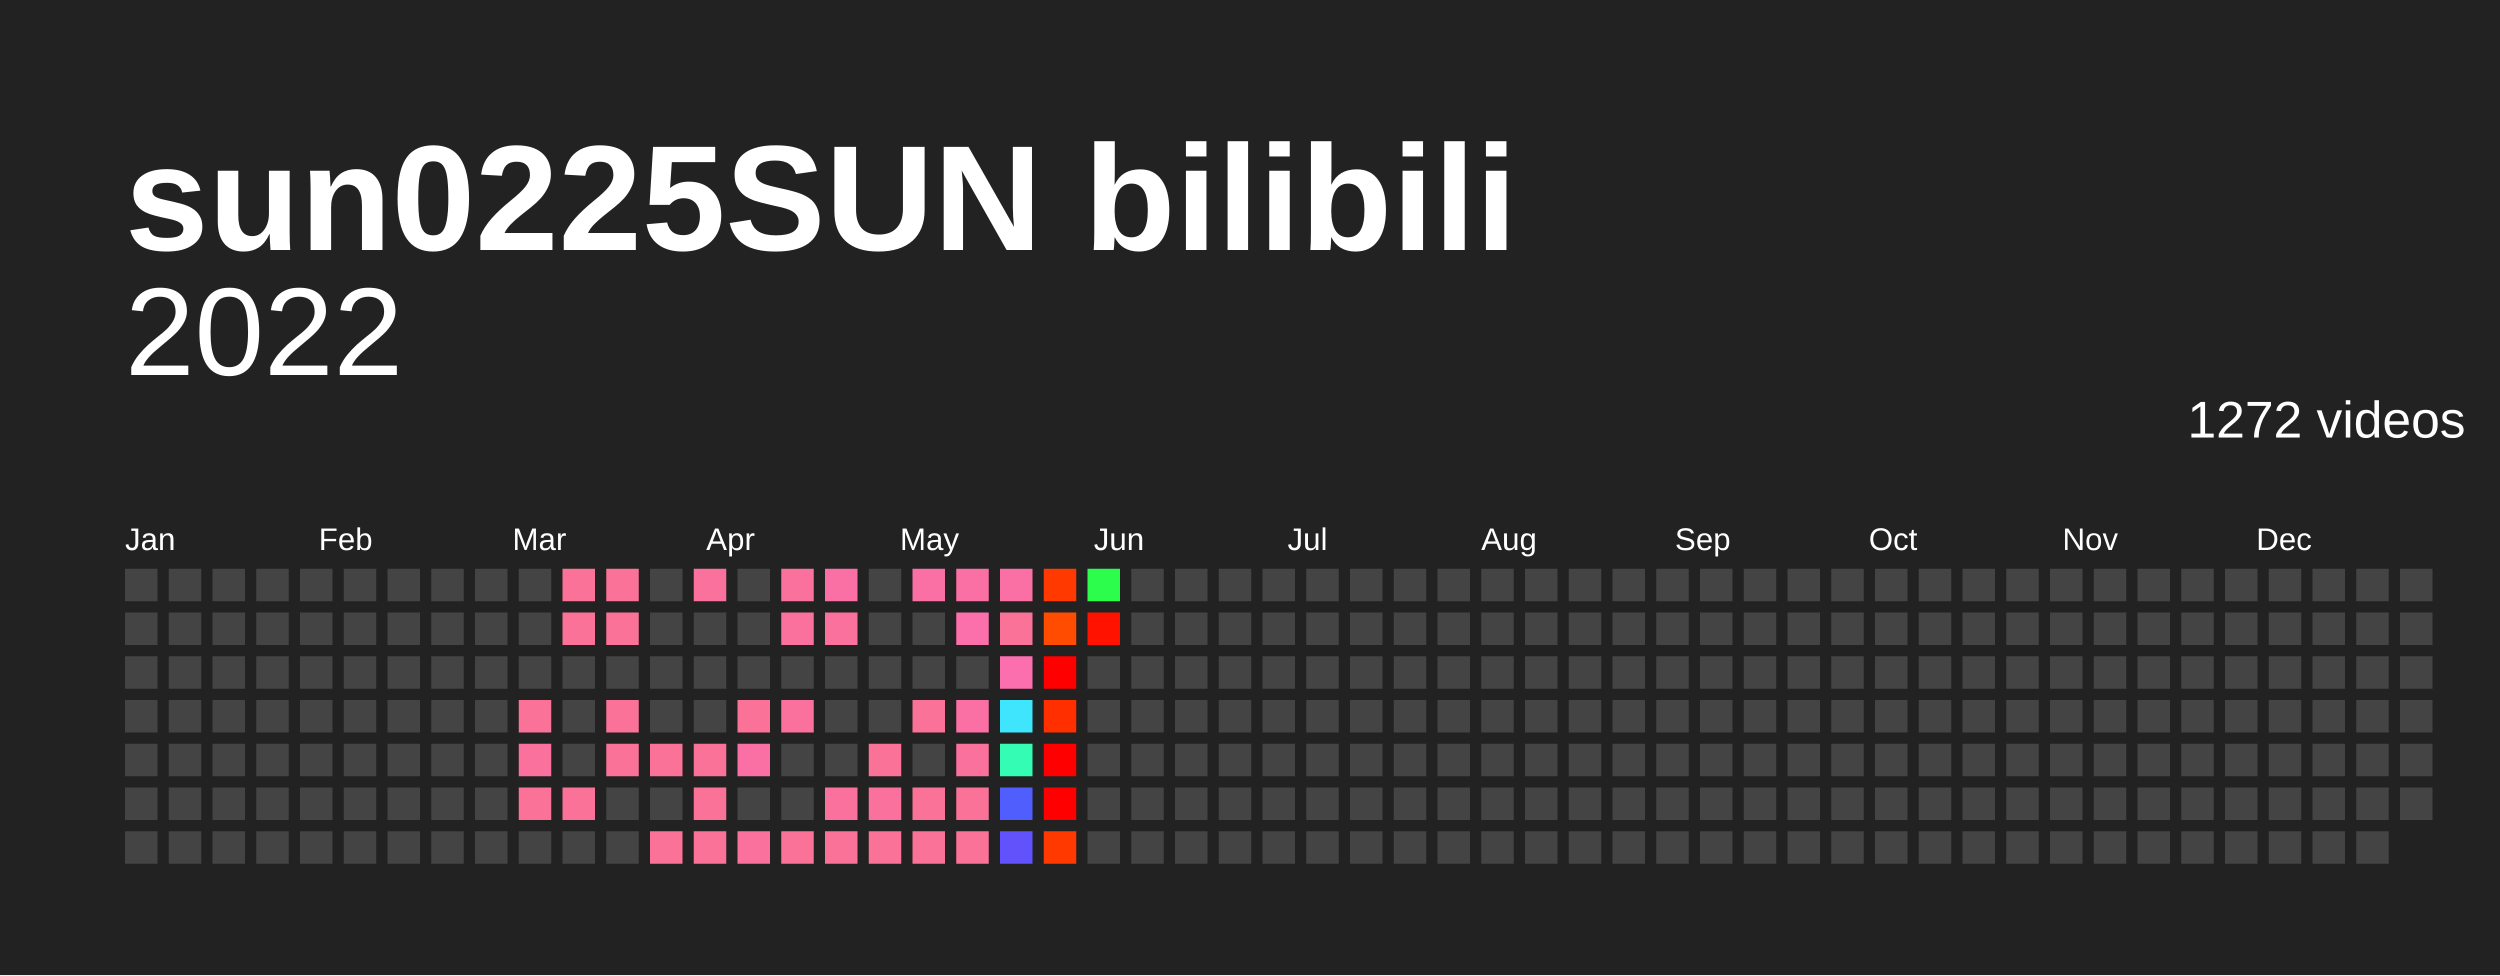
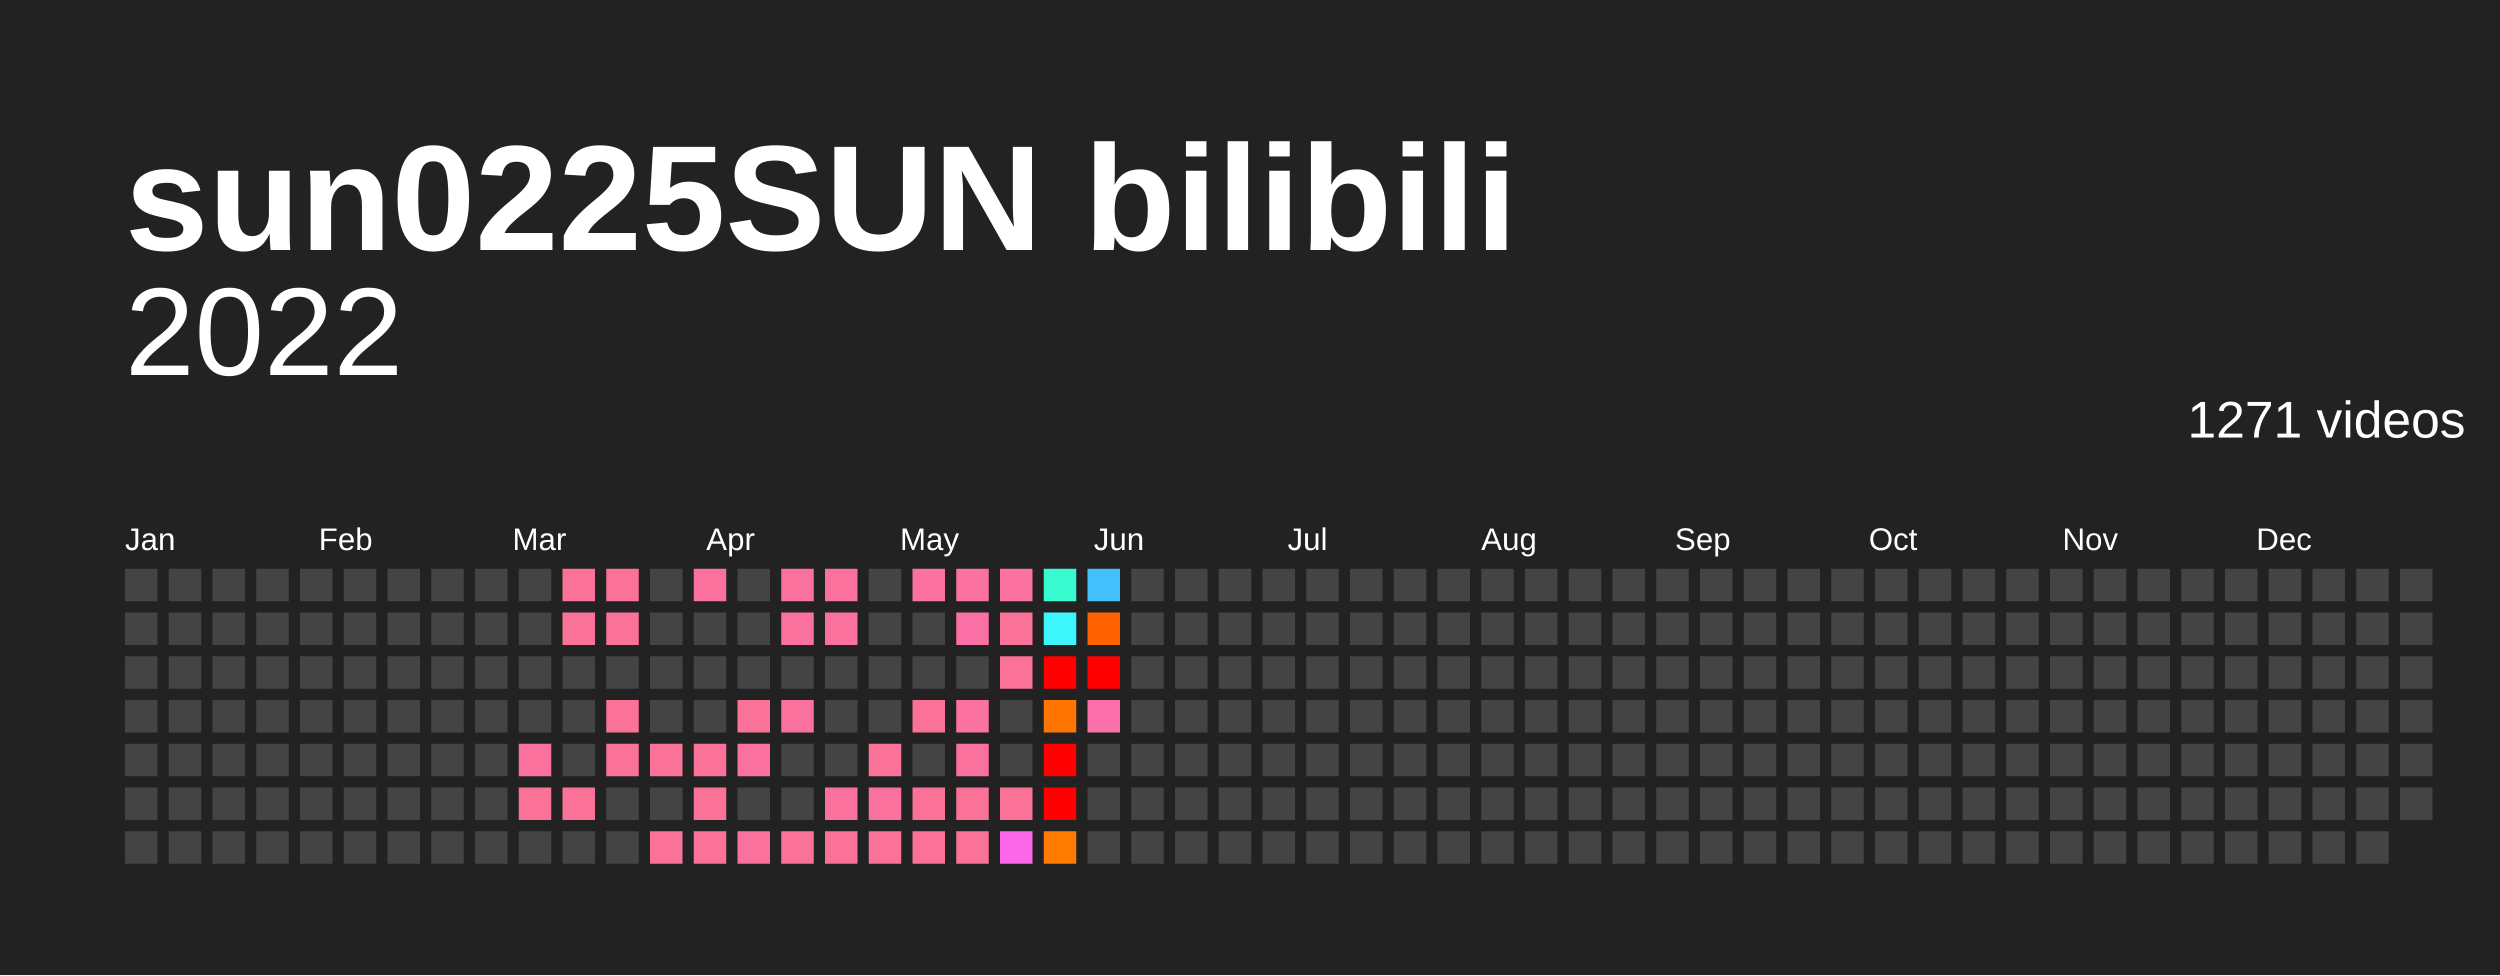
<svg xmlns="http://www.w3.org/2000/svg" baseProfile="full" height="78mm" version="1.1" viewBox="0,0,200,78" width="200mm">
  <defs />
  <rect fill="#222222" height="78" width="200" x="0" y="0" />
  <text fill="#FFFFFF" style="font-size:12px; font-family:Arial; font-weight:bold;" x="10" y="20">sun0225SUN bilibili</text>
  <text alignment-baseline="hanging" fill="#FFFFFF" style="font-size:10.0px; font-family:Arial;" x="10" y="30">2022</text>
-   <text alignment-baseline="hanging" fill="#FFFFFF" style="font-size:4.125px; font-family:Arial;" x="175" y="35">1272 videos</text>
+   <text alignment-baseline="hanging" fill="#FFFFFF" style="font-size:4.125px; font-family:Arial;" x="175" y="35">1271 videos</text>
  <text fill="#FFFFFF" style="font-size:2.5px; font-family:Arial" x="10.0" y="44">Jan</text>
  <text fill="#FFFFFF" style="font-size:2.5px; font-family:Arial" x="25.5" y="44">Feb</text>
  <text fill="#FFFFFF" style="font-size:2.5px; font-family:Arial" x="41.0" y="44">Mar</text>
  <text fill="#FFFFFF" style="font-size:2.5px; font-family:Arial" x="56.5" y="44">Apr</text>
  <text fill="#FFFFFF" style="font-size:2.5px; font-family:Arial" x="72.0" y="44">May</text>
  <text fill="#FFFFFF" style="font-size:2.5px; font-family:Arial" x="87.5" y="44">Jun</text>
  <text fill="#FFFFFF" style="font-size:2.5px; font-family:Arial" x="103.0" y="44">Jul</text>
  <text fill="#FFFFFF" style="font-size:2.5px; font-family:Arial" x="118.5" y="44">Aug</text>
  <text fill="#FFFFFF" style="font-size:2.5px; font-family:Arial" x="134.0" y="44">Sep</text>
  <text fill="#FFFFFF" style="font-size:2.5px; font-family:Arial" x="149.5" y="44">Oct</text>
  <text fill="#FFFFFF" style="font-size:2.5px; font-family:Arial" x="165.0" y="44">Nov</text>
  <text fill="#FFFFFF" style="font-size:2.5px; font-family:Arial" x="180.5" y="44">Dec</text>
  <rect fill="#444444" height="2.6" width="2.6" x="10.0" y="45.5" />
  <rect fill="#444444" height="2.6" width="2.6" x="10.0" y="49.0" />
  <rect fill="#444444" height="2.6" width="2.6" x="10.0" y="52.5" />
  <rect fill="#444444" height="2.6" width="2.6" x="10.0" y="56.0" />
  <rect fill="#444444" height="2.6" width="2.6" x="10.0" y="59.5" />
  <rect fill="#444444" height="2.6" width="2.6" x="10.0" y="63.0" />
  <rect fill="#444444" height="2.6" width="2.6" x="10.0" y="66.5" />
  <rect fill="#444444" height="2.6" width="2.6" x="13.5" y="45.5" />
  <rect fill="#444444" height="2.6" width="2.6" x="13.5" y="49.0" />
  <rect fill="#444444" height="2.6" width="2.6" x="13.5" y="52.5" />
  <rect fill="#444444" height="2.6" width="2.6" x="13.5" y="56.0" />
  <rect fill="#444444" height="2.6" width="2.6" x="13.5" y="59.5" />
  <rect fill="#444444" height="2.6" width="2.6" x="13.5" y="63.0" />
  <rect fill="#444444" height="2.6" width="2.6" x="13.5" y="66.5" />
  <rect fill="#444444" height="2.6" width="2.6" x="17.0" y="45.5" />
  <rect fill="#444444" height="2.6" width="2.6" x="17.0" y="49.0" />
  <rect fill="#444444" height="2.6" width="2.6" x="17.0" y="52.5" />
  <rect fill="#444444" height="2.6" width="2.6" x="17.0" y="56.0" />
  <rect fill="#444444" height="2.6" width="2.6" x="17.0" y="59.5" />
  <rect fill="#444444" height="2.6" width="2.6" x="17.0" y="63.0" />
  <rect fill="#444444" height="2.6" width="2.6" x="17.0" y="66.5" />
  <rect fill="#444444" height="2.6" width="2.6" x="20.5" y="45.5" />
  <rect fill="#444444" height="2.6" width="2.6" x="20.5" y="49.0" />
  <rect fill="#444444" height="2.6" width="2.6" x="20.5" y="52.5" />
  <rect fill="#444444" height="2.6" width="2.6" x="20.5" y="56.0" />
  <rect fill="#444444" height="2.6" width="2.6" x="20.5" y="59.5" />
  <rect fill="#444444" height="2.6" width="2.6" x="20.5" y="63.0" />
  <rect fill="#444444" height="2.6" width="2.6" x="20.5" y="66.5" />
  <rect fill="#444444" height="2.6" width="2.6" x="24.0" y="45.5" />
  <rect fill="#444444" height="2.6" width="2.6" x="24.0" y="49.0" />
  <rect fill="#444444" height="2.6" width="2.6" x="24.0" y="52.5" />
  <rect fill="#444444" height="2.6" width="2.6" x="24.0" y="56.0" />
  <rect fill="#444444" height="2.6" width="2.6" x="24.0" y="59.5" />
  <rect fill="#444444" height="2.6" width="2.6" x="24.0" y="63.0" />
  <rect fill="#444444" height="2.6" width="2.6" x="24.0" y="66.5" />
  <rect fill="#444444" height="2.6" width="2.6" x="27.5" y="45.5" />
  <rect fill="#444444" height="2.6" width="2.6" x="27.5" y="49.0" />
  <rect fill="#444444" height="2.6" width="2.6" x="27.5" y="52.5" />
  <rect fill="#444444" height="2.6" width="2.6" x="27.5" y="56.0" />
  <rect fill="#444444" height="2.6" width="2.6" x="27.5" y="59.5" />
  <rect fill="#444444" height="2.6" width="2.6" x="27.5" y="63.0" />
  <rect fill="#444444" height="2.6" width="2.6" x="27.5" y="66.5" />
  <rect fill="#444444" height="2.6" width="2.6" x="31.0" y="45.5" />
  <rect fill="#444444" height="2.6" width="2.6" x="31.0" y="49.0" />
  <rect fill="#444444" height="2.6" width="2.6" x="31.0" y="52.5" />
  <rect fill="#444444" height="2.6" width="2.6" x="31.0" y="56.0" />
  <rect fill="#444444" height="2.6" width="2.6" x="31.0" y="59.5" />
  <rect fill="#444444" height="2.6" width="2.6" x="31.0" y="63.0" />
  <rect fill="#444444" height="2.6" width="2.6" x="31.0" y="66.5" />
  <rect fill="#444444" height="2.6" width="2.6" x="34.5" y="45.5" />
  <rect fill="#444444" height="2.6" width="2.6" x="34.5" y="49.0" />
  <rect fill="#444444" height="2.6" width="2.6" x="34.5" y="52.5" />
  <rect fill="#444444" height="2.6" width="2.6" x="34.5" y="56.0" />
  <rect fill="#444444" height="2.6" width="2.6" x="34.5" y="59.5" />
  <rect fill="#444444" height="2.6" width="2.6" x="34.5" y="63.0" />
  <rect fill="#444444" height="2.6" width="2.6" x="34.5" y="66.5" />
  <rect fill="#444444" height="2.6" width="2.6" x="38.0" y="45.5" />
  <rect fill="#444444" height="2.6" width="2.6" x="38.0" y="49.0" />
  <rect fill="#444444" height="2.6" width="2.6" x="38.0" y="52.5" />
  <rect fill="#444444" height="2.6" width="2.6" x="38.0" y="56.0" />
  <rect fill="#444444" height="2.6" width="2.6" x="38.0" y="59.5" />
  <rect fill="#444444" height="2.6" width="2.6" x="38.0" y="63.0" />
  <rect fill="#444444" height="2.6" width="2.6" x="38.0" y="66.5" />
  <rect fill="#444444" height="2.6" width="2.6" x="41.5" y="45.5" />
  <rect fill="#444444" height="2.6" width="2.6" x="41.5" y="49.0" />
  <rect fill="#444444" height="2.6" width="2.6" x="41.5" y="52.5" />
-   <rect fill="#fb7299" height="2.6" width="2.6" x="41.5" y="56.0" />
-   <rect fill="#fb719e" height="2.6" width="2.6" x="41.5" y="59.5" />
+   <rect fill="#444444" height="2.6" width="2.6" x="41.5" y="56.0" />
+   <rect fill="#fb719d" height="2.6" width="2.6" x="41.5" y="59.5" />
  <rect fill="#fb7299" height="2.6" width="2.6" x="41.5" y="63.0" />
  <rect fill="#444444" height="2.6" width="2.6" x="41.5" y="66.5" />
  <rect fill="#fb7299" height="2.6" width="2.6" x="45.0" y="45.5" />
  <rect fill="#fb7299" height="2.6" width="2.6" x="45.0" y="49.0" />
  <rect fill="#444444" height="2.6" width="2.6" x="45.0" y="52.5" />
  <rect fill="#444444" height="2.6" width="2.6" x="45.0" y="56.0" />
  <rect fill="#444444" height="2.6" width="2.6" x="45.0" y="59.5" />
  <rect fill="#fb7299" height="2.6" width="2.6" x="45.0" y="63.0" />
  <rect fill="#444444" height="2.6" width="2.6" x="45.0" y="66.5" />
  <rect fill="#fb7299" height="2.6" width="2.6" x="48.5" y="45.5" />
  <rect fill="#fb7299" height="2.6" width="2.6" x="48.5" y="49.0" />
  <rect fill="#444444" height="2.6" width="2.6" x="48.5" y="52.5" />
  <rect fill="#fb7299" height="2.6" width="2.6" x="48.5" y="56.0" />
  <rect fill="#fb7299" height="2.6" width="2.6" x="48.5" y="59.5" />
  <rect fill="#444444" height="2.6" width="2.6" x="48.5" y="63.0" />
  <rect fill="#444444" height="2.6" width="2.6" x="48.5" y="66.5" />
  <rect fill="#444444" height="2.6" width="2.6" x="52.0" y="45.5" />
  <rect fill="#444444" height="2.6" width="2.6" x="52.0" y="49.0" />
  <rect fill="#444444" height="2.6" width="2.6" x="52.0" y="52.5" />
  <rect fill="#444444" height="2.6" width="2.6" x="52.0" y="56.0" />
  <rect fill="#fb7299" height="2.6" width="2.6" x="52.0" y="59.5" />
  <rect fill="#444444" height="2.6" width="2.6" x="52.0" y="63.0" />
  <rect fill="#fb7299" height="2.6" width="2.6" x="52.0" y="66.5" />
-   <rect fill="#fb719e" height="2.6" width="2.6" x="55.5" y="45.5" />
+   <rect fill="#fb719d" height="2.6" width="2.6" x="55.5" y="45.5" />
  <rect fill="#444444" height="2.6" width="2.6" x="55.5" y="49.0" />
  <rect fill="#444444" height="2.6" width="2.6" x="55.5" y="52.5" />
  <rect fill="#444444" height="2.6" width="2.6" x="55.5" y="56.0" />
  <rect fill="#fb7299" height="2.6" width="2.6" x="55.5" y="59.5" />
  <rect fill="#fb7299" height="2.6" width="2.6" x="55.5" y="63.0" />
  <rect fill="#fb7299" height="2.6" width="2.6" x="55.5" y="66.5" />
  <rect fill="#444444" height="2.6" width="2.6" x="59.0" y="45.5" />
  <rect fill="#444444" height="2.6" width="2.6" x="59.0" y="49.0" />
  <rect fill="#444444" height="2.6" width="2.6" x="59.0" y="52.5" />
  <rect fill="#fb7299" height="2.6" width="2.6" x="59.0" y="56.0" />
-   <rect fill="#fb70a4" height="2.6" width="2.6" x="59.0" y="59.5" />
+   <rect fill="#fb71a0" height="2.6" width="2.6" x="59.0" y="59.5" />
  <rect fill="#444444" height="2.6" width="2.6" x="59.0" y="63.0" />
-   <rect fill="#fb719e" height="2.6" width="2.6" x="59.0" y="66.5" />
-   <rect fill="#fb719e" height="2.6" width="2.6" x="62.5" y="45.5" />
-   <rect fill="#fb719e" height="2.6" width="2.6" x="62.5" y="49.0" />
+   <rect fill="#fb719d" height="2.6" width="2.6" x="59.0" y="66.5" />
+   <rect fill="#fb719d" height="2.6" width="2.6" x="62.5" y="45.5" />
+   <rect fill="#fb719d" height="2.6" width="2.6" x="62.5" y="49.0" />
  <rect fill="#444444" height="2.6" width="2.6" x="62.5" y="52.5" />
-   <rect fill="#fb719e" height="2.6" width="2.6" x="62.5" y="56.0" />
+   <rect fill="#fb719d" height="2.6" width="2.6" x="62.5" y="56.0" />
  <rect fill="#444444" height="2.6" width="2.6" x="62.5" y="59.5" />
  <rect fill="#444444" height="2.6" width="2.6" x="62.5" y="63.0" />
  <rect fill="#fb7299" height="2.6" width="2.6" x="62.5" y="66.5" />
-   <rect fill="#fb70a4" height="2.6" width="2.6" x="66.0" y="45.5" />
-   <rect fill="#fb719e" height="2.6" width="2.6" x="66.0" y="49.0" />
+   <rect fill="#fb719d" height="2.6" width="2.6" x="66.0" y="45.5" />
+   <rect fill="#fb719d" height="2.6" width="2.6" x="66.0" y="49.0" />
  <rect fill="#444444" height="2.6" width="2.6" x="66.0" y="52.5" />
  <rect fill="#444444" height="2.6" width="2.6" x="66.0" y="56.0" />
  <rect fill="#444444" height="2.6" width="2.6" x="66.0" y="59.5" />
-   <rect fill="#fb719e" height="2.6" width="2.6" x="66.0" y="63.0" />
+   <rect fill="#fb719d" height="2.6" width="2.6" x="66.0" y="63.0" />
  <rect fill="#fb7299" height="2.6" width="2.6" x="66.0" y="66.5" />
  <rect fill="#444444" height="2.6" width="2.6" x="69.5" y="45.5" />
  <rect fill="#444444" height="2.6" width="2.6" x="69.5" y="49.0" />
  <rect fill="#444444" height="2.6" width="2.6" x="69.5" y="52.5" />
  <rect fill="#444444" height="2.6" width="2.6" x="69.5" y="56.0" />
  <rect fill="#fb7299" height="2.6" width="2.6" x="69.5" y="59.5" />
-   <rect fill="#fb719e" height="2.6" width="2.6" x="69.5" y="63.0" />
+   <rect fill="#fb719d" height="2.6" width="2.6" x="69.5" y="63.0" />
  <rect fill="#fb7299" height="2.6" width="2.6" x="69.5" y="66.5" />
-   <rect fill="#fb70a4" height="2.6" width="2.6" x="73.0" y="45.5" />
+   <rect fill="#fb71a0" height="2.6" width="2.6" x="73.0" y="45.5" />
  <rect fill="#444444" height="2.6" width="2.6" x="73.0" y="49.0" />
  <rect fill="#444444" height="2.6" width="2.6" x="73.0" y="52.5" />
  <rect fill="#fb7299" height="2.6" width="2.6" x="73.0" y="56.0" />
  <rect fill="#444444" height="2.6" width="2.6" x="73.0" y="59.5" />
  <rect fill="#fb7299" height="2.6" width="2.6" x="73.0" y="63.0" />
  <rect fill="#fb7299" height="2.6" width="2.6" x="73.0" y="66.5" />
-   <rect fill="#fb70a4" height="2.6" width="2.6" x="76.5" y="45.5" />
-   <rect fill="#fb6faa" height="2.6" width="2.6" x="76.5" y="49.0" />
+   <rect fill="#fb71a0" height="2.6" width="2.6" x="76.5" y="45.5" />
+   <rect fill="#fb70a4" height="2.6" width="2.6" x="76.5" y="49.0" />
  <rect fill="#444444" height="2.6" width="2.6" x="76.5" y="52.5" />
-   <rect fill="#fb70a4" height="2.6" width="2.6" x="76.5" y="56.0" />
-   <rect fill="#fb719e" height="2.6" width="2.6" x="76.5" y="59.5" />
+   <rect fill="#fb71a0" height="2.6" width="2.6" x="76.5" y="56.0" />
+   <rect fill="#fb719d" height="2.6" width="2.6" x="76.5" y="59.5" />
  <rect fill="#fb7299" height="2.6" width="2.6" x="76.5" y="63.0" />
  <rect fill="#fb7299" height="2.6" width="2.6" x="76.5" y="66.5" />
-   <rect fill="#fb70a4" height="2.6" width="2.6" x="80.0" y="45.5" />
+   <rect fill="#fb71a0" height="2.6" width="2.6" x="80.0" y="45.5" />
  <rect fill="#fb7299" height="2.6" width="2.6" x="80.0" y="49.0" />
-   <rect fill="#fb6faf" height="2.6" width="2.6" x="80.0" y="52.5" />
-   <rect fill="#3fe5fc" height="2.6" width="2.6" x="80.0" y="56.0" />
-   <rect fill="#35fcb4" height="2.6" width="2.6" x="80.0" y="59.5" />
-   <rect fill="#4f5efc" height="2.6" width="2.6" x="80.0" y="63.0" />
-   <rect fill="#6152fc" height="2.6" width="2.6" x="80.0" y="66.5" />
-   <rect fill="#ff3900" height="2.6" width="2.6" x="83.5" y="45.5" />
-   <rect fill="#ff4c00" height="2.6" width="2.6" x="83.5" y="49.0" />
+   <rect fill="#fb7299" height="2.6" width="2.6" x="80.0" y="52.5" />
+   <rect fill="#444444" height="2.6" width="2.6" x="80.0" y="56.0" />
+   <rect fill="#444444" height="2.6" width="2.6" x="80.0" y="59.5" />
+   <rect fill="#fb7299" height="2.6" width="2.6" x="80.0" y="63.0" />
+   <rect fill="#fb67e8" height="2.6" width="2.6" x="80.0" y="66.5" />
+   <rect fill="#38fccf" height="2.6" width="2.6" x="83.5" y="45.5" />
+   <rect fill="#3df6fc" height="2.6" width="2.6" x="83.5" y="49.0" />
  <rect fill="red" height="2.6" width="2.6" x="83.5" y="52.5" />
-   <rect fill="#ff2f00" height="2.6" width="2.6" x="83.5" y="56.0" />
+   <rect fill="#ff7500" height="2.6" width="2.6" x="83.5" y="56.0" />
  <rect fill="red" height="2.6" width="2.6" x="83.5" y="59.5" />
  <rect fill="red" height="2.6" width="2.6" x="83.5" y="63.0" />
-   <rect fill="#ff3900" height="2.6" width="2.6" x="83.5" y="66.5" />
-   <rect fill="#2cfd4c" height="2.6" width="2.6" x="87.0" y="45.5" />
-   <rect fill="#ff1200" height="2.6" width="2.6" x="87.0" y="49.0" />
-   <rect fill="#444444" height="2.6" width="2.6" x="87.0" y="52.5" />
-   <rect fill="#444444" height="2.6" width="2.6" x="87.0" y="56.0" />
+   <rect fill="#ff7a00" height="2.6" width="2.6" x="83.5" y="66.5" />
+   <rect fill="#43bffc" height="2.6" width="2.6" x="87.0" y="45.5" />
+   <rect fill="#ff6000" height="2.6" width="2.6" x="87.0" y="49.0" />
+   <rect fill="red" height="2.6" width="2.6" x="87.0" y="52.5" />
+   <rect fill="#fb70a8" height="2.6" width="2.6" x="87.0" y="56.0" />
  <rect fill="#444444" height="2.6" width="2.6" x="87.0" y="59.5" />
  <rect fill="#444444" height="2.6" width="2.6" x="87.0" y="63.0" />
  <rect fill="#444444" height="2.6" width="2.6" x="87.0" y="66.5" />
  <rect fill="#444444" height="2.6" width="2.6" x="90.5" y="45.5" />
  <rect fill="#444444" height="2.6" width="2.6" x="90.5" y="49.0" />
  <rect fill="#444444" height="2.6" width="2.6" x="90.5" y="52.5" />
  <rect fill="#444444" height="2.6" width="2.6" x="90.5" y="56.0" />
  <rect fill="#444444" height="2.6" width="2.6" x="90.5" y="59.5" />
  <rect fill="#444444" height="2.6" width="2.6" x="90.5" y="63.0" />
  <rect fill="#444444" height="2.6" width="2.6" x="90.5" y="66.5" />
  <rect fill="#444444" height="2.6" width="2.6" x="94.0" y="45.5" />
  <rect fill="#444444" height="2.6" width="2.6" x="94.0" y="49.0" />
  <rect fill="#444444" height="2.6" width="2.6" x="94.0" y="52.5" />
  <rect fill="#444444" height="2.6" width="2.6" x="94.0" y="56.0" />
  <rect fill="#444444" height="2.6" width="2.6" x="94.0" y="59.5" />
  <rect fill="#444444" height="2.6" width="2.6" x="94.0" y="63.0" />
  <rect fill="#444444" height="2.6" width="2.6" x="94.0" y="66.5" />
  <rect fill="#444444" height="2.6" width="2.6" x="97.5" y="45.5" />
  <rect fill="#444444" height="2.6" width="2.6" x="97.5" y="49.0" />
  <rect fill="#444444" height="2.6" width="2.6" x="97.5" y="52.5" />
  <rect fill="#444444" height="2.6" width="2.6" x="97.5" y="56.0" />
  <rect fill="#444444" height="2.6" width="2.6" x="97.5" y="59.5" />
  <rect fill="#444444" height="2.6" width="2.6" x="97.5" y="63.0" />
  <rect fill="#444444" height="2.6" width="2.6" x="97.5" y="66.5" />
  <rect fill="#444444" height="2.6" width="2.6" x="101.0" y="45.5" />
  <rect fill="#444444" height="2.6" width="2.6" x="101.0" y="49.0" />
  <rect fill="#444444" height="2.6" width="2.6" x="101.0" y="52.5" />
  <rect fill="#444444" height="2.6" width="2.6" x="101.0" y="56.0" />
  <rect fill="#444444" height="2.6" width="2.6" x="101.0" y="59.5" />
  <rect fill="#444444" height="2.6" width="2.6" x="101.0" y="63.0" />
  <rect fill="#444444" height="2.6" width="2.6" x="101.0" y="66.5" />
  <rect fill="#444444" height="2.6" width="2.6" x="104.5" y="45.5" />
  <rect fill="#444444" height="2.6" width="2.6" x="104.5" y="49.0" />
  <rect fill="#444444" height="2.6" width="2.6" x="104.5" y="52.5" />
  <rect fill="#444444" height="2.6" width="2.6" x="104.5" y="56.0" />
  <rect fill="#444444" height="2.6" width="2.6" x="104.5" y="59.5" />
  <rect fill="#444444" height="2.6" width="2.6" x="104.5" y="63.0" />
  <rect fill="#444444" height="2.6" width="2.6" x="104.5" y="66.5" />
  <rect fill="#444444" height="2.6" width="2.6" x="108.0" y="45.5" />
  <rect fill="#444444" height="2.6" width="2.6" x="108.0" y="49.0" />
  <rect fill="#444444" height="2.6" width="2.6" x="108.0" y="52.5" />
  <rect fill="#444444" height="2.6" width="2.6" x="108.0" y="56.0" />
  <rect fill="#444444" height="2.6" width="2.6" x="108.0" y="59.5" />
  <rect fill="#444444" height="2.6" width="2.6" x="108.0" y="63.0" />
  <rect fill="#444444" height="2.6" width="2.6" x="108.0" y="66.5" />
  <rect fill="#444444" height="2.6" width="2.6" x="111.5" y="45.5" />
  <rect fill="#444444" height="2.6" width="2.6" x="111.5" y="49.0" />
  <rect fill="#444444" height="2.6" width="2.6" x="111.5" y="52.5" />
  <rect fill="#444444" height="2.6" width="2.6" x="111.5" y="56.0" />
  <rect fill="#444444" height="2.6" width="2.6" x="111.5" y="59.5" />
  <rect fill="#444444" height="2.6" width="2.6" x="111.5" y="63.0" />
  <rect fill="#444444" height="2.6" width="2.6" x="111.5" y="66.5" />
  <rect fill="#444444" height="2.6" width="2.6" x="115.0" y="45.5" />
  <rect fill="#444444" height="2.6" width="2.6" x="115.0" y="49.0" />
  <rect fill="#444444" height="2.6" width="2.6" x="115.0" y="52.5" />
  <rect fill="#444444" height="2.6" width="2.6" x="115.0" y="56.0" />
  <rect fill="#444444" height="2.6" width="2.6" x="115.0" y="59.5" />
  <rect fill="#444444" height="2.6" width="2.6" x="115.0" y="63.0" />
  <rect fill="#444444" height="2.6" width="2.6" x="115.0" y="66.5" />
  <rect fill="#444444" height="2.6" width="2.6" x="118.5" y="45.5" />
  <rect fill="#444444" height="2.6" width="2.6" x="118.5" y="49.0" />
  <rect fill="#444444" height="2.6" width="2.6" x="118.5" y="52.5" />
  <rect fill="#444444" height="2.6" width="2.6" x="118.5" y="56.0" />
  <rect fill="#444444" height="2.6" width="2.6" x="118.5" y="59.5" />
  <rect fill="#444444" height="2.6" width="2.6" x="118.5" y="63.0" />
  <rect fill="#444444" height="2.6" width="2.6" x="118.5" y="66.5" />
  <rect fill="#444444" height="2.6" width="2.6" x="122.0" y="45.5" />
  <rect fill="#444444" height="2.6" width="2.6" x="122.0" y="49.0" />
  <rect fill="#444444" height="2.6" width="2.6" x="122.0" y="52.5" />
  <rect fill="#444444" height="2.6" width="2.6" x="122.0" y="56.0" />
  <rect fill="#444444" height="2.6" width="2.6" x="122.0" y="59.5" />
  <rect fill="#444444" height="2.6" width="2.6" x="122.0" y="63.0" />
  <rect fill="#444444" height="2.6" width="2.6" x="122.0" y="66.5" />
  <rect fill="#444444" height="2.6" width="2.6" x="125.5" y="45.5" />
  <rect fill="#444444" height="2.6" width="2.6" x="125.5" y="49.0" />
  <rect fill="#444444" height="2.6" width="2.6" x="125.5" y="52.5" />
  <rect fill="#444444" height="2.6" width="2.6" x="125.5" y="56.0" />
  <rect fill="#444444" height="2.6" width="2.6" x="125.5" y="59.5" />
  <rect fill="#444444" height="2.6" width="2.6" x="125.5" y="63.0" />
  <rect fill="#444444" height="2.6" width="2.6" x="125.5" y="66.5" />
  <rect fill="#444444" height="2.6" width="2.6" x="129.0" y="45.5" />
  <rect fill="#444444" height="2.6" width="2.6" x="129.0" y="49.0" />
  <rect fill="#444444" height="2.6" width="2.6" x="129.0" y="52.5" />
  <rect fill="#444444" height="2.6" width="2.6" x="129.0" y="56.0" />
  <rect fill="#444444" height="2.6" width="2.6" x="129.0" y="59.5" />
  <rect fill="#444444" height="2.6" width="2.6" x="129.0" y="63.0" />
  <rect fill="#444444" height="2.6" width="2.6" x="129.0" y="66.5" />
  <rect fill="#444444" height="2.6" width="2.6" x="132.5" y="45.5" />
  <rect fill="#444444" height="2.6" width="2.6" x="132.5" y="49.0" />
  <rect fill="#444444" height="2.6" width="2.6" x="132.5" y="52.5" />
  <rect fill="#444444" height="2.6" width="2.6" x="132.5" y="56.0" />
  <rect fill="#444444" height="2.6" width="2.6" x="132.5" y="59.5" />
  <rect fill="#444444" height="2.6" width="2.6" x="132.5" y="63.0" />
  <rect fill="#444444" height="2.6" width="2.6" x="132.5" y="66.5" />
  <rect fill="#444444" height="2.6" width="2.6" x="136.0" y="45.5" />
  <rect fill="#444444" height="2.6" width="2.6" x="136.0" y="49.0" />
  <rect fill="#444444" height="2.6" width="2.6" x="136.0" y="52.5" />
  <rect fill="#444444" height="2.6" width="2.6" x="136.0" y="56.0" />
  <rect fill="#444444" height="2.6" width="2.6" x="136.0" y="59.5" />
  <rect fill="#444444" height="2.6" width="2.6" x="136.0" y="63.0" />
  <rect fill="#444444" height="2.6" width="2.6" x="136.0" y="66.5" />
  <rect fill="#444444" height="2.6" width="2.6" x="139.5" y="45.5" />
  <rect fill="#444444" height="2.6" width="2.6" x="139.5" y="49.0" />
  <rect fill="#444444" height="2.6" width="2.6" x="139.5" y="52.5" />
  <rect fill="#444444" height="2.6" width="2.6" x="139.5" y="56.0" />
  <rect fill="#444444" height="2.6" width="2.6" x="139.5" y="59.5" />
  <rect fill="#444444" height="2.6" width="2.6" x="139.5" y="63.0" />
  <rect fill="#444444" height="2.6" width="2.6" x="139.5" y="66.5" />
  <rect fill="#444444" height="2.6" width="2.6" x="143.0" y="45.5" />
  <rect fill="#444444" height="2.6" width="2.6" x="143.0" y="49.0" />
  <rect fill="#444444" height="2.6" width="2.6" x="143.0" y="52.5" />
  <rect fill="#444444" height="2.6" width="2.6" x="143.0" y="56.0" />
  <rect fill="#444444" height="2.6" width="2.6" x="143.0" y="59.5" />
  <rect fill="#444444" height="2.6" width="2.6" x="143.0" y="63.0" />
  <rect fill="#444444" height="2.6" width="2.6" x="143.0" y="66.5" />
  <rect fill="#444444" height="2.6" width="2.6" x="146.5" y="45.5" />
  <rect fill="#444444" height="2.6" width="2.6" x="146.5" y="49.0" />
  <rect fill="#444444" height="2.6" width="2.6" x="146.5" y="52.5" />
  <rect fill="#444444" height="2.6" width="2.6" x="146.5" y="56.0" />
  <rect fill="#444444" height="2.6" width="2.6" x="146.5" y="59.5" />
  <rect fill="#444444" height="2.6" width="2.6" x="146.5" y="63.0" />
  <rect fill="#444444" height="2.6" width="2.6" x="146.5" y="66.5" />
  <rect fill="#444444" height="2.6" width="2.6" x="150.0" y="45.5" />
  <rect fill="#444444" height="2.6" width="2.6" x="150.0" y="49.0" />
  <rect fill="#444444" height="2.6" width="2.6" x="150.0" y="52.5" />
  <rect fill="#444444" height="2.6" width="2.6" x="150.0" y="56.0" />
  <rect fill="#444444" height="2.6" width="2.6" x="150.0" y="59.5" />
  <rect fill="#444444" height="2.6" width="2.6" x="150.0" y="63.0" />
  <rect fill="#444444" height="2.6" width="2.6" x="150.0" y="66.5" />
  <rect fill="#444444" height="2.6" width="2.6" x="153.5" y="45.5" />
  <rect fill="#444444" height="2.6" width="2.6" x="153.5" y="49.0" />
  <rect fill="#444444" height="2.6" width="2.6" x="153.5" y="52.5" />
  <rect fill="#444444" height="2.6" width="2.6" x="153.5" y="56.0" />
  <rect fill="#444444" height="2.6" width="2.6" x="153.5" y="59.5" />
  <rect fill="#444444" height="2.6" width="2.6" x="153.5" y="63.0" />
  <rect fill="#444444" height="2.6" width="2.6" x="153.5" y="66.5" />
  <rect fill="#444444" height="2.6" width="2.6" x="157.0" y="45.5" />
  <rect fill="#444444" height="2.6" width="2.6" x="157.0" y="49.0" />
  <rect fill="#444444" height="2.6" width="2.6" x="157.0" y="52.5" />
  <rect fill="#444444" height="2.6" width="2.6" x="157.0" y="56.0" />
  <rect fill="#444444" height="2.6" width="2.6" x="157.0" y="59.5" />
  <rect fill="#444444" height="2.6" width="2.6" x="157.0" y="63.0" />
  <rect fill="#444444" height="2.6" width="2.6" x="157.0" y="66.5" />
  <rect fill="#444444" height="2.6" width="2.6" x="160.5" y="45.5" />
  <rect fill="#444444" height="2.6" width="2.6" x="160.5" y="49.0" />
  <rect fill="#444444" height="2.6" width="2.6" x="160.5" y="52.5" />
  <rect fill="#444444" height="2.6" width="2.6" x="160.5" y="56.0" />
  <rect fill="#444444" height="2.6" width="2.6" x="160.5" y="59.5" />
  <rect fill="#444444" height="2.6" width="2.6" x="160.5" y="63.0" />
  <rect fill="#444444" height="2.6" width="2.6" x="160.5" y="66.5" />
  <rect fill="#444444" height="2.6" width="2.6" x="164.0" y="45.5" />
  <rect fill="#444444" height="2.6" width="2.6" x="164.0" y="49.0" />
  <rect fill="#444444" height="2.6" width="2.6" x="164.0" y="52.5" />
  <rect fill="#444444" height="2.6" width="2.6" x="164.0" y="56.0" />
  <rect fill="#444444" height="2.6" width="2.6" x="164.0" y="59.5" />
  <rect fill="#444444" height="2.6" width="2.6" x="164.0" y="63.0" />
  <rect fill="#444444" height="2.6" width="2.6" x="164.0" y="66.5" />
  <rect fill="#444444" height="2.6" width="2.6" x="167.5" y="45.5" />
  <rect fill="#444444" height="2.6" width="2.6" x="167.5" y="49.0" />
  <rect fill="#444444" height="2.6" width="2.6" x="167.5" y="52.5" />
  <rect fill="#444444" height="2.6" width="2.6" x="167.5" y="56.0" />
  <rect fill="#444444" height="2.6" width="2.6" x="167.5" y="59.5" />
  <rect fill="#444444" height="2.6" width="2.6" x="167.5" y="63.0" />
  <rect fill="#444444" height="2.6" width="2.6" x="167.5" y="66.5" />
  <rect fill="#444444" height="2.6" width="2.6" x="171.0" y="45.5" />
  <rect fill="#444444" height="2.6" width="2.6" x="171.0" y="49.0" />
  <rect fill="#444444" height="2.6" width="2.6" x="171.0" y="52.5" />
  <rect fill="#444444" height="2.6" width="2.6" x="171.0" y="56.0" />
  <rect fill="#444444" height="2.6" width="2.6" x="171.0" y="59.5" />
  <rect fill="#444444" height="2.6" width="2.6" x="171.0" y="63.0" />
  <rect fill="#444444" height="2.6" width="2.6" x="171.0" y="66.5" />
  <rect fill="#444444" height="2.6" width="2.6" x="174.5" y="45.5" />
  <rect fill="#444444" height="2.6" width="2.6" x="174.5" y="49.0" />
  <rect fill="#444444" height="2.6" width="2.6" x="174.5" y="52.5" />
  <rect fill="#444444" height="2.6" width="2.6" x="174.5" y="56.0" />
  <rect fill="#444444" height="2.6" width="2.6" x="174.5" y="59.5" />
  <rect fill="#444444" height="2.6" width="2.6" x="174.5" y="63.0" />
  <rect fill="#444444" height="2.6" width="2.6" x="174.5" y="66.5" />
  <rect fill="#444444" height="2.6" width="2.6" x="178.0" y="45.5" />
  <rect fill="#444444" height="2.6" width="2.6" x="178.0" y="49.0" />
  <rect fill="#444444" height="2.6" width="2.6" x="178.0" y="52.5" />
  <rect fill="#444444" height="2.6" width="2.6" x="178.0" y="56.0" />
  <rect fill="#444444" height="2.6" width="2.6" x="178.0" y="59.5" />
  <rect fill="#444444" height="2.6" width="2.6" x="178.0" y="63.0" />
  <rect fill="#444444" height="2.6" width="2.6" x="178.0" y="66.5" />
  <rect fill="#444444" height="2.6" width="2.6" x="181.5" y="45.5" />
  <rect fill="#444444" height="2.6" width="2.6" x="181.5" y="49.0" />
  <rect fill="#444444" height="2.6" width="2.6" x="181.5" y="52.5" />
  <rect fill="#444444" height="2.6" width="2.6" x="181.5" y="56.0" />
  <rect fill="#444444" height="2.6" width="2.6" x="181.5" y="59.5" />
  <rect fill="#444444" height="2.6" width="2.6" x="181.5" y="63.0" />
  <rect fill="#444444" height="2.6" width="2.6" x="181.5" y="66.5" />
  <rect fill="#444444" height="2.6" width="2.6" x="185.0" y="45.5" />
  <rect fill="#444444" height="2.6" width="2.6" x="185.0" y="49.0" />
  <rect fill="#444444" height="2.6" width="2.6" x="185.0" y="52.5" />
  <rect fill="#444444" height="2.6" width="2.6" x="185.0" y="56.0" />
  <rect fill="#444444" height="2.6" width="2.6" x="185.0" y="59.5" />
  <rect fill="#444444" height="2.6" width="2.6" x="185.0" y="63.0" />
  <rect fill="#444444" height="2.6" width="2.6" x="185.0" y="66.5" />
  <rect fill="#444444" height="2.6" width="2.6" x="188.5" y="45.5" />
  <rect fill="#444444" height="2.6" width="2.6" x="188.5" y="49.0" />
  <rect fill="#444444" height="2.6" width="2.6" x="188.5" y="52.5" />
  <rect fill="#444444" height="2.6" width="2.6" x="188.5" y="56.0" />
  <rect fill="#444444" height="2.6" width="2.6" x="188.5" y="59.5" />
  <rect fill="#444444" height="2.6" width="2.6" x="188.5" y="63.0" />
  <rect fill="#444444" height="2.6" width="2.6" x="188.5" y="66.5" />
  <rect fill="#444444" height="2.6" width="2.6" x="192.0" y="45.5" />
  <rect fill="#444444" height="2.6" width="2.6" x="192.0" y="49.0" />
  <rect fill="#444444" height="2.6" width="2.6" x="192.0" y="52.5" />
  <rect fill="#444444" height="2.6" width="2.6" x="192.0" y="56.0" />
  <rect fill="#444444" height="2.6" width="2.6" x="192.0" y="59.5" />
  <rect fill="#444444" height="2.6" width="2.6" x="192.0" y="63.0" />
</svg>
